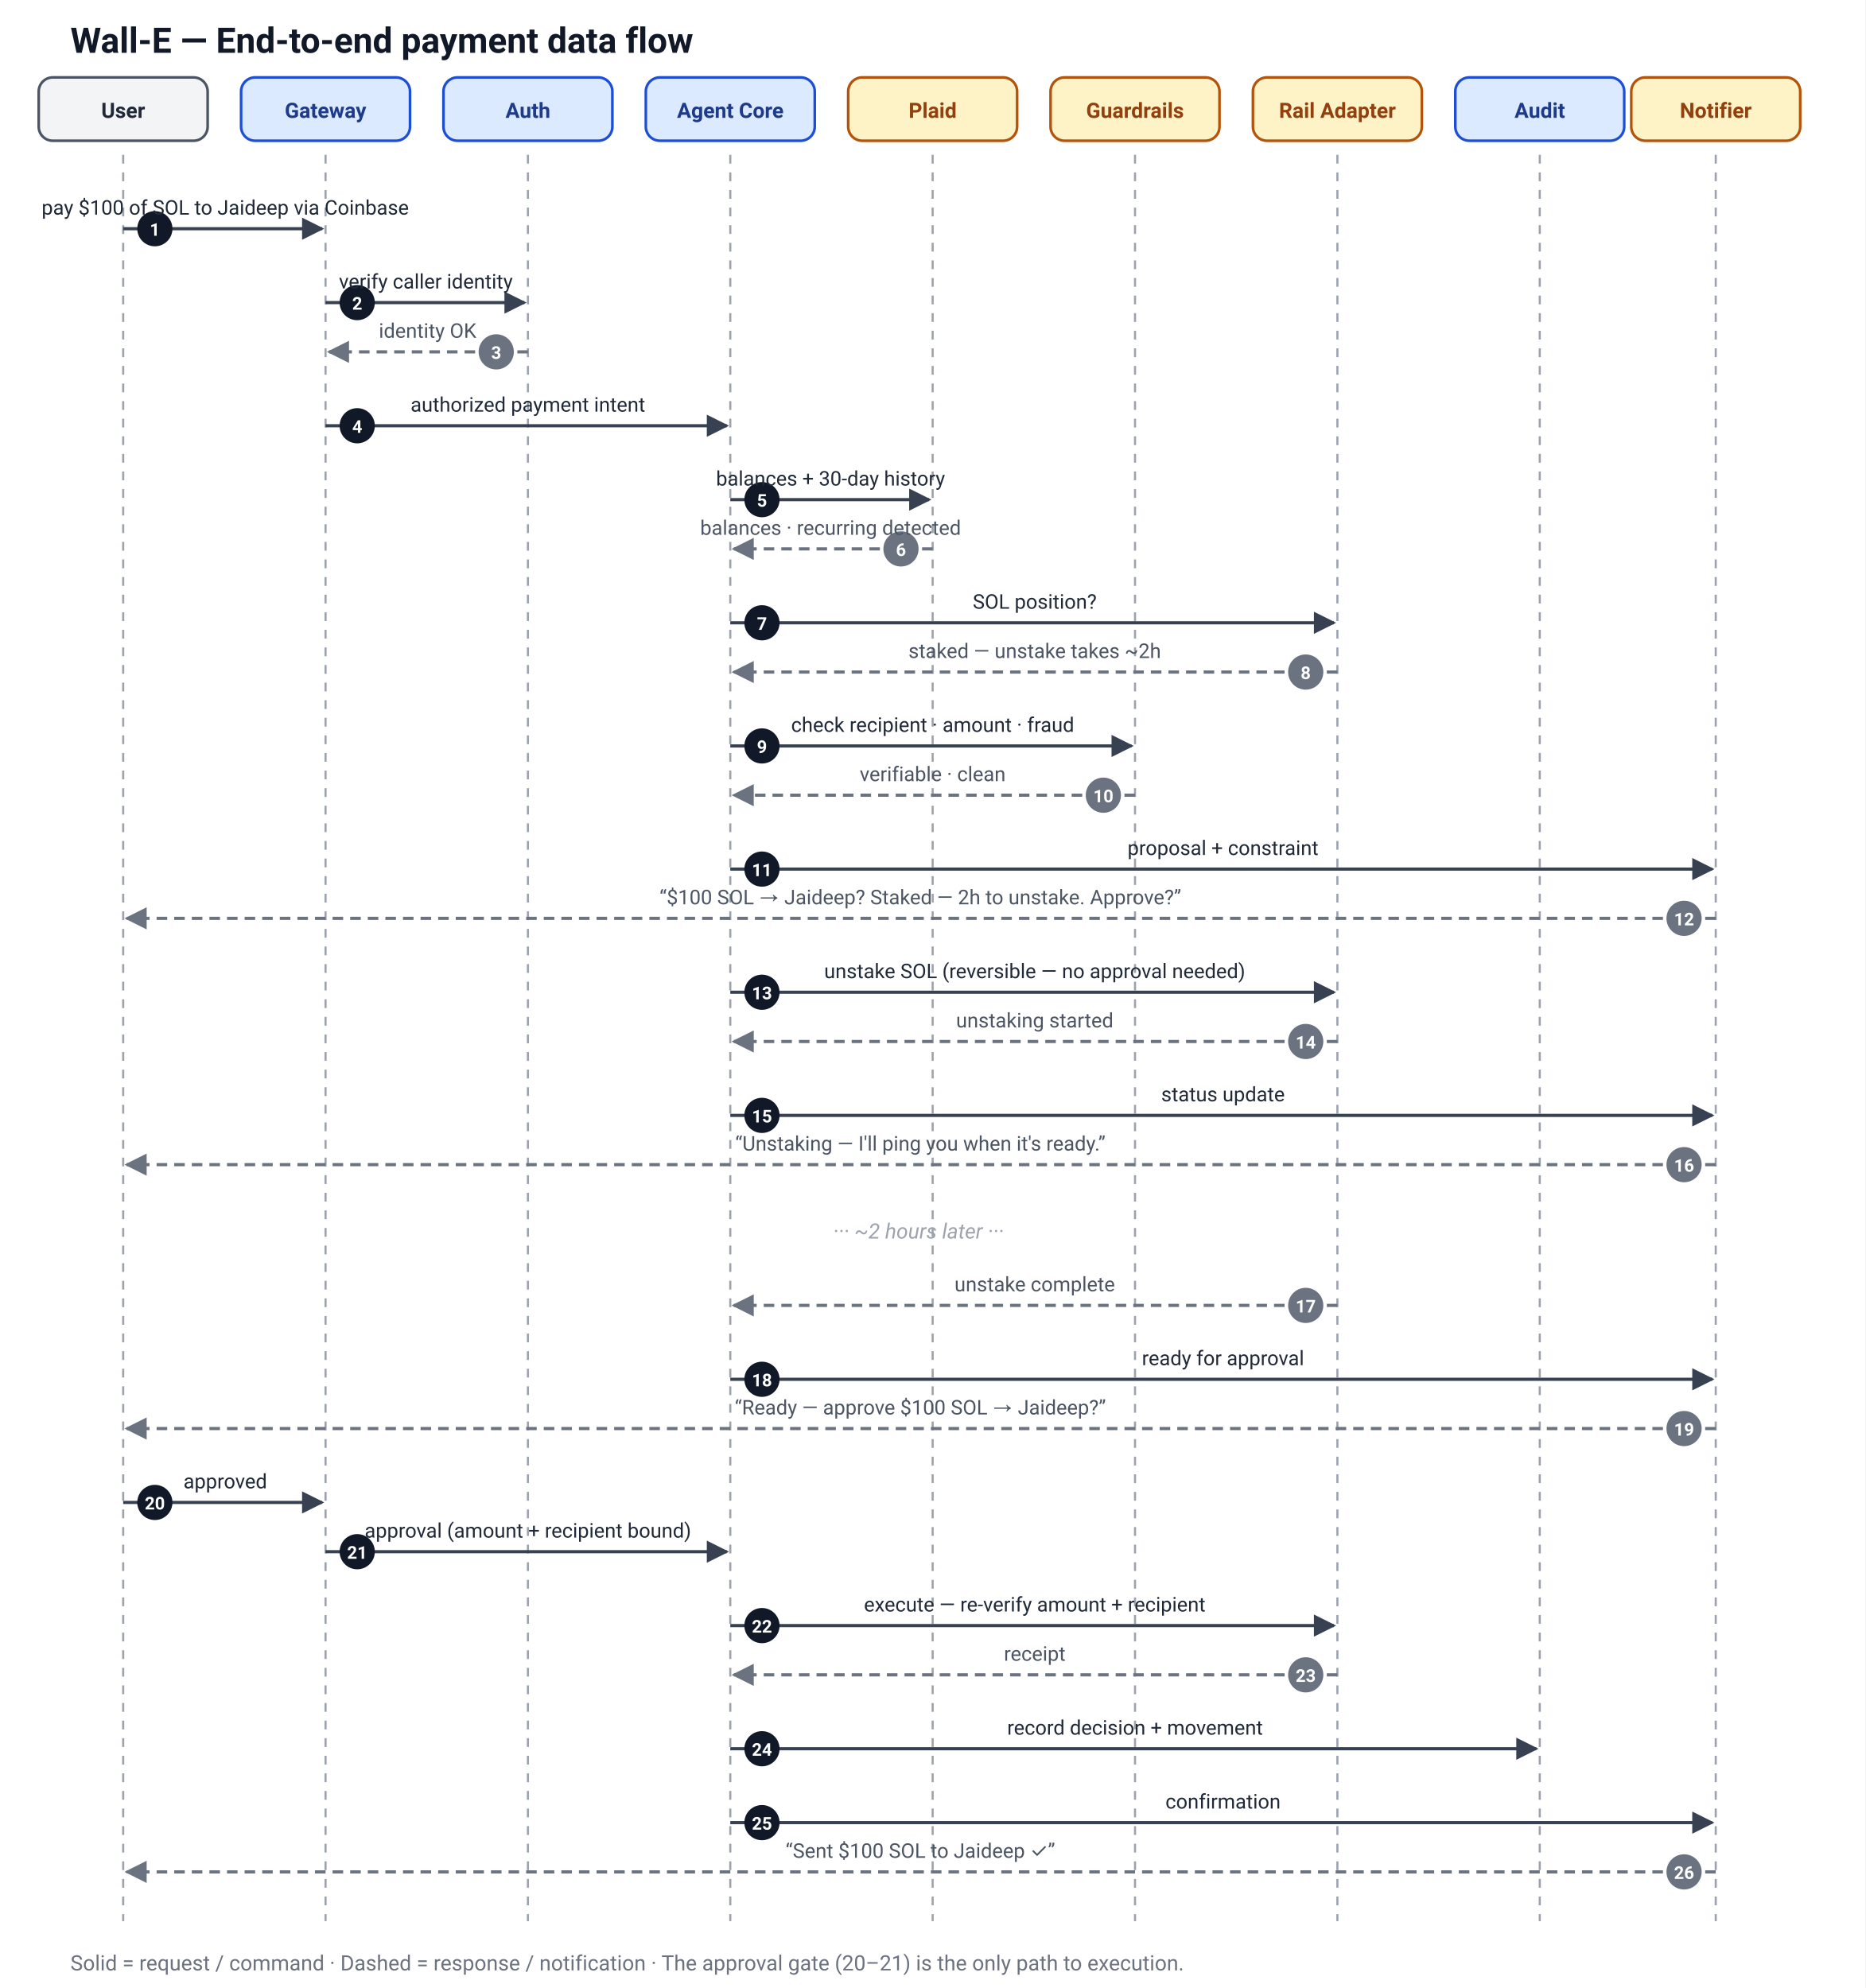
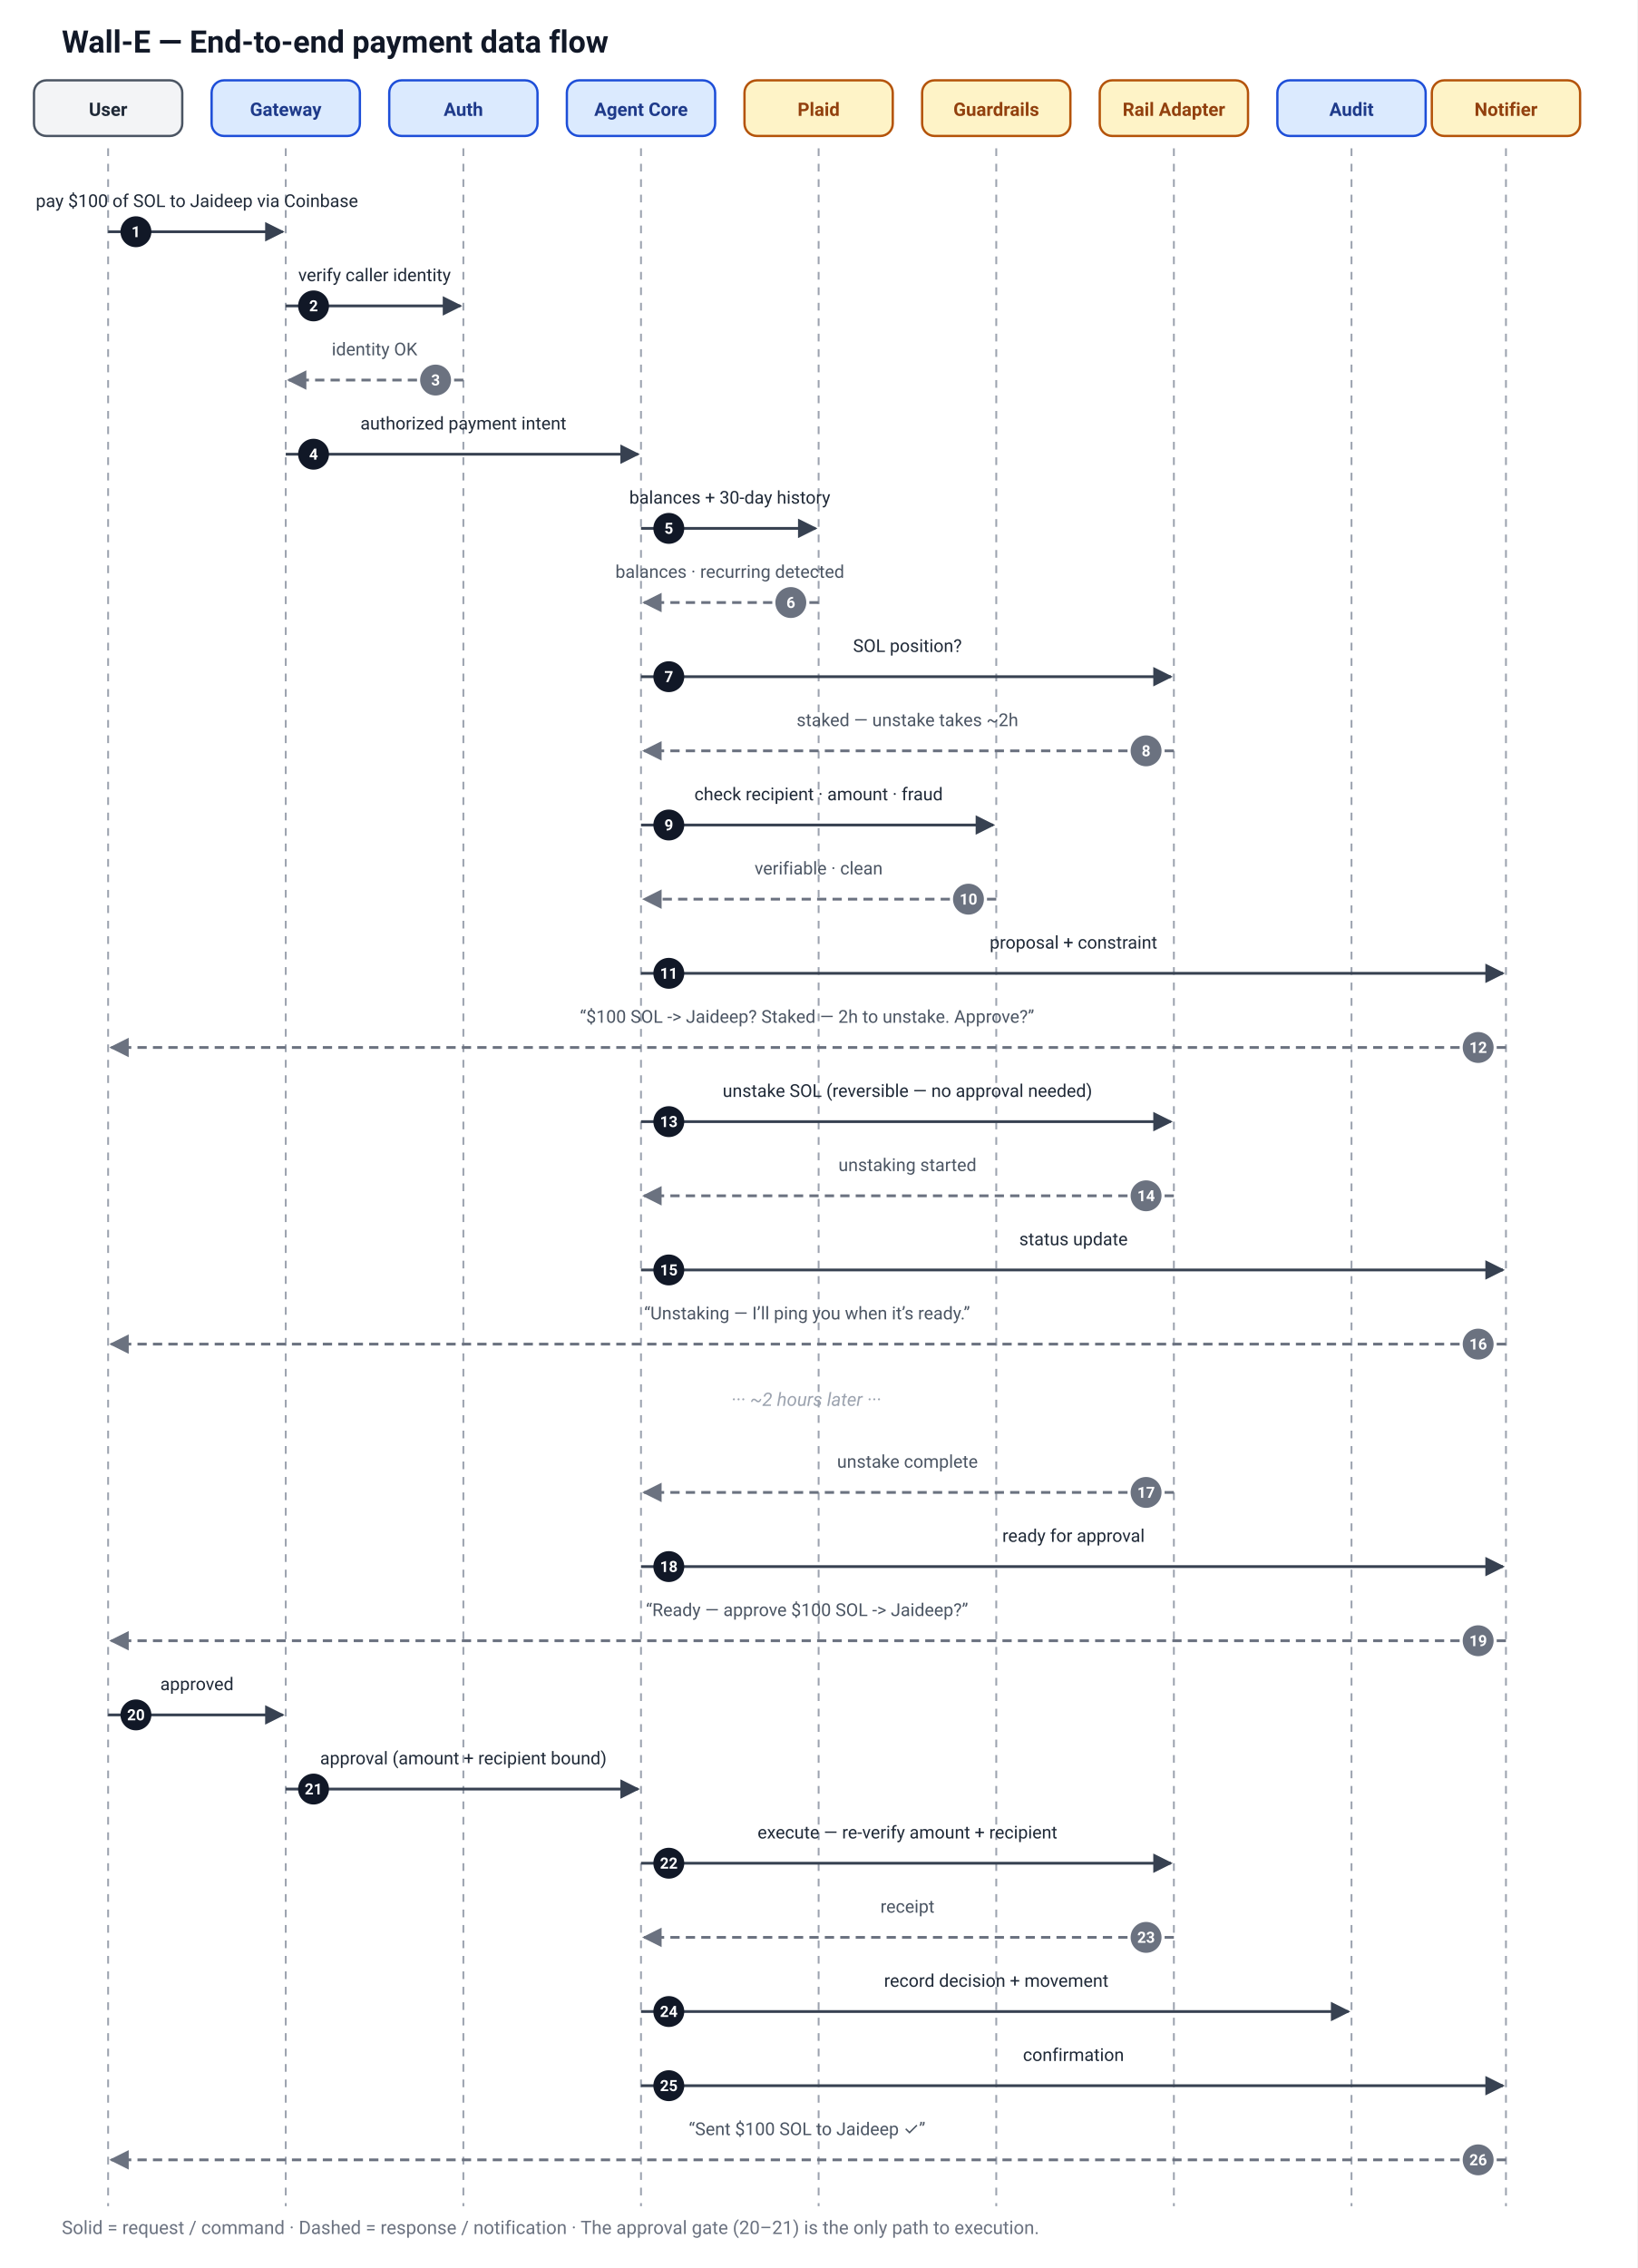
- <svg xmlns="http://www.w3.org/2000/svg" width="1060" height="1130" viewBox="0 0 1060 1130" font-family="ui-sans-serif, system-ui, -apple-system, 'Segoe UI', Roboto, Helvetica, Arial, sans-serif">
+ <svg xmlns="http://www.w3.org/2000/svg" width="1060" height="1468" viewBox="0 0 1060 1468" font-family="ui-sans-serif, system-ui, -apple-system, 'Segoe UI', Roboto, Helvetica, Arial, sans-serif">
  <defs>
    <marker id="arr" viewBox="0 0 10 10" refX="9" refY="5" markerWidth="7" markerHeight="7" orient="auto-start-reverse">
      <path d="M 0 0 L 10 5 L 0 10 z" fill="#374151" />
    </marker>
    <marker id="arrG" viewBox="0 0 10 10" refX="9" refY="5" markerWidth="7" markerHeight="7" orient="auto-start-reverse">
      <path d="M 0 0 L 10 5 L 0 10 z" fill="#6B7280" />
    </marker>
  </defs>
-   <rect x="0" y="0" width="1060" height="1130" fill="#FFFFFF" />
-   <text x="40" y="30" font-size="20" font-weight="700" fill="#111827">Wall-E — End-to-end payment data flow</text>
-   <g font-size="12" font-weight="700" text-anchor="middle">
-     <rect x="22" y="44" width="96" height="36" rx="8" fill="#F3F4F6" stroke="#4B5563" stroke-width="1.5" />
-     <text x="70" y="67" fill="#1F2937">User</text>
-     <rect x="137" y="44" width="96" height="36" rx="8" fill="#DBEAFE" stroke="#1D4ED8" stroke-width="1.5" />
-     <text x="185" y="67" fill="#1E3A8A">Gateway</text>
-     <rect x="252" y="44" width="96" height="36" rx="8" fill="#DBEAFE" stroke="#1D4ED8" stroke-width="1.5" />
-     <text x="300" y="67" fill="#1E3A8A">Auth</text>
-     <rect x="367" y="44" width="96" height="36" rx="8" fill="#DBEAFE" stroke="#1D4ED8" stroke-width="1.5" />
-     <text x="415" y="67" fill="#1E3A8A">Agent Core</text>
-     <rect x="482" y="44" width="96" height="36" rx="8" fill="#FEF3C7" stroke="#B45309" stroke-width="1.5" />
-     <text x="530" y="67" fill="#92400E">Plaid</text>
-     <rect x="597" y="44" width="96" height="36" rx="8" fill="#FEF3C7" stroke="#B45309" stroke-width="1.5" />
-     <text x="645" y="67" fill="#92400E">Guardrails</text>
-     <rect x="712" y="44" width="96" height="36" rx="8" fill="#FEF3C7" stroke="#B45309" stroke-width="1.5" />
-     <text x="760" y="67" fill="#92400E">Rail Adapter</text>
-     <rect x="827" y="44" width="96" height="36" rx="8" fill="#DBEAFE" stroke="#1D4ED8" stroke-width="1.5" />
-     <text x="875" y="67" fill="#1E3A8A">Audit</text>
-     <rect x="927" y="44" width="96" height="36" rx="8" fill="#FEF3C7" stroke="#B45309" stroke-width="1.5" />
-     <text x="975" y="67" fill="#92400E">Notifier</text>
-   </g>
+   <rect x="0" y="0" width="1060" height="1468" fill="#FFFFFF" />
+   <text x="40" y="34" font-size="20" font-weight="700" fill="#111827">Wall-E — End-to-end payment data flow</text>
+   <rect x="22" y="52" width="96" height="36" rx="8" fill="#F3F4F6" stroke="#4B5563" stroke-width="1.5" />
+   <text x="70" y="75" font-size="12" font-weight="700" fill="#1F2937" text-anchor="middle">User</text>
+   <rect x="137" y="52" width="96" height="36" rx="8" fill="#DBEAFE" stroke="#1D4ED8" stroke-width="1.5" />
+   <text x="185" y="75" font-size="12" font-weight="700" fill="#1E3A8A" text-anchor="middle">Gateway</text>
+   <rect x="252" y="52" width="96" height="36" rx="8" fill="#DBEAFE" stroke="#1D4ED8" stroke-width="1.5" />
+   <text x="300" y="75" font-size="12" font-weight="700" fill="#1E3A8A" text-anchor="middle">Auth</text>
+   <rect x="367" y="52" width="96" height="36" rx="8" fill="#DBEAFE" stroke="#1D4ED8" stroke-width="1.5" />
+   <text x="415" y="75" font-size="12" font-weight="700" fill="#1E3A8A" text-anchor="middle">Agent Core</text>
+   <rect x="482" y="52" width="96" height="36" rx="8" fill="#FEF3C7" stroke="#B45309" stroke-width="1.5" />
+   <text x="530" y="75" font-size="12" font-weight="700" fill="#92400E" text-anchor="middle">Plaid</text>
+   <rect x="597" y="52" width="96" height="36" rx="8" fill="#FEF3C7" stroke="#B45309" stroke-width="1.5" />
+   <text x="645" y="75" font-size="12" font-weight="700" fill="#92400E" text-anchor="middle">Guardrails</text>
+   <rect x="712" y="52" width="96" height="36" rx="8" fill="#FEF3C7" stroke="#B45309" stroke-width="1.5" />
+   <text x="760" y="75" font-size="12" font-weight="700" fill="#92400E" text-anchor="middle">Rail Adapter</text>
+   <rect x="827" y="52" width="96" height="36" rx="8" fill="#DBEAFE" stroke="#1D4ED8" stroke-width="1.5" />
+   <text x="875" y="75" font-size="12" font-weight="700" fill="#1E3A8A" text-anchor="middle">Audit</text>
+   <rect x="927" y="52" width="96" height="36" rx="8" fill="#FEF3C7" stroke="#B45309" stroke-width="1.5" />
+   <text x="975" y="75" font-size="12" font-weight="700" fill="#92400E" text-anchor="middle">Notifier</text>
  <g stroke="#9CA3AF" stroke-width="1.2" stroke-dasharray="5 5">
-     <line x1="70" y1="88" x2="70" y2="1092" />
-     <line x1="185" y1="88" x2="185" y2="1092" />
-     <line x1="300" y1="88" x2="300" y2="1092" />
-     <line x1="415" y1="88" x2="415" y2="1092" />
-     <line x1="530" y1="88" x2="530" y2="1092" />
-     <line x1="645" y1="88" x2="645" y2="1092" />
-     <line x1="760" y1="88" x2="760" y2="1092" />
-     <line x1="875" y1="88" x2="875" y2="1092" />
-     <line x1="975" y1="88" x2="975" y2="1092" />
+     <line x1="70" y1="96" x2="70" y2="1428" />
+     <line x1="185" y1="96" x2="185" y2="1428" />
+     <line x1="300" y1="96" x2="300" y2="1428" />
+     <line x1="415" y1="96" x2="415" y2="1428" />
+     <line x1="530" y1="96" x2="530" y2="1428" />
+     <line x1="645" y1="96" x2="645" y2="1428" />
+     <line x1="760" y1="96" x2="760" y2="1428" />
+     <line x1="875" y1="96" x2="875" y2="1428" />
+     <line x1="975" y1="96" x2="975" y2="1428" />
  </g>
  <g font-size="11.5" fill="#1F2937" text-anchor="middle">
-     <line x1="70" y1="130" x2="183" y2="130" stroke="#374151" stroke-width="1.8" marker-end="url(#arr)" />
-     <circle cx="88" cy="130" r="10" fill="#111827" stroke="none" />
-     <text x="88" y="134" font-size="10" font-weight="700" fill="#FFFFFF" stroke="none">1</text>
-     <text x="128" y="122">pay $100 of SOL to Jaideep via Coinbase</text>
-     <line x1="185" y1="172" x2="298" y2="172" stroke="#374151" stroke-width="1.8" marker-end="url(#arr)" />
-     <circle cx="203" cy="172" r="10" fill="#111827" stroke="none" />
-     <text x="203" y="176" font-size="10" font-weight="700" fill="#FFFFFF" stroke="none">2</text>
-     <text x="242" y="164">verify caller identity</text>
-     <line x1="300" y1="200" x2="187" y2="200" stroke="#6B7280" stroke-width="1.8" stroke-dasharray="6 4" marker-end="url(#arrG)" />
-     <circle cx="282" cy="200" r="10" fill="#6B7280" stroke="none" />
-     <text x="282" y="204" font-size="10" font-weight="700" fill="#FFFFFF" stroke="none">3</text>
-     <text x="243" y="192" fill="#4B5563">identity OK</text>
-     <line x1="185" y1="242" x2="413" y2="242" stroke="#374151" stroke-width="1.8" marker-end="url(#arr)" />
-     <circle cx="203" cy="242" r="10" fill="#111827" stroke="none" />
-     <text x="203" y="246" font-size="10" font-weight="700" fill="#FFFFFF" stroke="none">4</text>
-     <text x="300" y="234">authorized payment intent</text>
-     <line x1="415" y1="284" x2="528" y2="284" stroke="#374151" stroke-width="1.8" marker-end="url(#arr)" />
-     <circle cx="433" cy="284" r="10" fill="#111827" stroke="none" />
-     <text x="433" y="288" font-size="10" font-weight="700" fill="#FFFFFF" stroke="none">5</text>
-     <text x="472" y="276">balances + 30-day history</text>
-     <line x1="530" y1="312" x2="417" y2="312" stroke="#6B7280" stroke-width="1.8" stroke-dasharray="6 4" marker-end="url(#arrG)" />
-     <circle cx="512" cy="312" r="10" fill="#6B7280" stroke="none" />
-     <text x="512" y="316" font-size="10" font-weight="700" fill="#FFFFFF" stroke="none">6</text>
-     <text x="472" y="304" fill="#4B5563">balances · recurring detected</text>
-     <line x1="415" y1="354" x2="758" y2="354" stroke="#374151" stroke-width="1.8" marker-end="url(#arr)" />
-     <circle cx="433" cy="354" r="10" fill="#111827" stroke="none" />
-     <text x="433" y="358" font-size="10" font-weight="700" fill="#FFFFFF" stroke="none">7</text>
-     <text x="588" y="346">SOL position?</text>
-     <line x1="760" y1="382" x2="417" y2="382" stroke="#6B7280" stroke-width="1.8" stroke-dasharray="6 4" marker-end="url(#arrG)" />
-     <circle cx="742" cy="382" r="10" fill="#6B7280" stroke="none" />
-     <text x="742" y="386" font-size="10" font-weight="700" fill="#FFFFFF" stroke="none">8</text>
-     <text x="588" y="374" fill="#4B5563">staked — unstake takes ~2h</text>
-     <line x1="415" y1="424" x2="643" y2="424" stroke="#374151" stroke-width="1.8" marker-end="url(#arr)" />
-     <circle cx="433" cy="424" r="10" fill="#111827" stroke="none" />
-     <text x="433" y="428" font-size="10" font-weight="700" fill="#FFFFFF" stroke="none">9</text>
-     <text x="530" y="416">check recipient · amount · fraud</text>
-     <line x1="645" y1="452" x2="417" y2="452" stroke="#6B7280" stroke-width="1.8" stroke-dasharray="6 4" marker-end="url(#arrG)" />
-     <circle cx="627" cy="452" r="10" fill="#6B7280" stroke="none" />
-     <text x="627" y="456" font-size="10" font-weight="700" fill="#FFFFFF" stroke="none">10</text>
-     <text x="530" y="444" fill="#4B5563">verifiable · clean</text>
-     <line x1="415" y1="494" x2="973" y2="494" stroke="#374151" stroke-width="1.8" marker-end="url(#arr)" />
-     <circle cx="433" cy="494" r="10" fill="#111827" stroke="none" />
-     <text x="433" y="498" font-size="10" font-weight="700" fill="#FFFFFF" stroke="none">11</text>
-     <text x="695" y="486">proposal + constraint</text>
-     <line x1="975" y1="522" x2="72" y2="522" stroke="#6B7280" stroke-width="1.8" stroke-dasharray="6 4" marker-end="url(#arrG)" />
-     <circle cx="957" cy="522" r="10" fill="#6B7280" stroke="none" />
-     <text x="957" y="526" font-size="10" font-weight="700" fill="#FFFFFF" stroke="none">12</text>
-     <text x="523" y="514" fill="#4B5563">“$100 SOL → Jaideep? Staked — 2h to unstake. Approve?”</text>
-     <line x1="415" y1="564" x2="758" y2="564" stroke="#374151" stroke-width="1.8" marker-end="url(#arr)" />
-     <circle cx="433" cy="564" r="10" fill="#111827" stroke="none" />
-     <text x="433" y="568" font-size="10" font-weight="700" fill="#FFFFFF" stroke="none">13</text>
-     <text x="588" y="556">unstake SOL (reversible — no approval needed)</text>
-     <line x1="760" y1="592" x2="417" y2="592" stroke="#6B7280" stroke-width="1.8" stroke-dasharray="6 4" marker-end="url(#arrG)" />
-     <circle cx="742" cy="592" r="10" fill="#6B7280" stroke="none" />
-     <text x="742" y="596" font-size="10" font-weight="700" fill="#FFFFFF" stroke="none">14</text>
-     <text x="588" y="584" fill="#4B5563">unstaking started</text>
-     <line x1="415" y1="634" x2="973" y2="634" stroke="#374151" stroke-width="1.8" marker-end="url(#arr)" />
-     <circle cx="433" cy="634" r="10" fill="#111827" stroke="none" />
-     <text x="433" y="638" font-size="10" font-weight="700" fill="#FFFFFF" stroke="none">15</text>
-     <text x="695" y="626">status update</text>
-     <line x1="975" y1="662" x2="72" y2="662" stroke="#6B7280" stroke-width="1.8" stroke-dasharray="6 4" marker-end="url(#arrG)" />
-     <circle cx="957" cy="662" r="10" fill="#6B7280" stroke="none" />
-     <text x="957" y="666" font-size="10" font-weight="700" fill="#FFFFFF" stroke="none">16</text>
-     <text x="523" y="654" fill="#4B5563">“Unstaking — I'll ping you when it's ready.”</text>
-     <text x="522" y="704" font-size="12" font-style="italic" fill="#9CA3AF" stroke="none">··· ~2 hours later ···</text>
-     <line x1="760" y1="742" x2="417" y2="742" stroke="#6B7280" stroke-width="1.8" stroke-dasharray="6 4" marker-end="url(#arrG)" />
-     <circle cx="742" cy="742" r="10" fill="#6B7280" stroke="none" />
-     <text x="742" y="746" font-size="10" font-weight="700" fill="#FFFFFF" stroke="none">17</text>
-     <text x="588" y="734" fill="#4B5563">unstake complete</text>
-     <line x1="415" y1="784" x2="973" y2="784" stroke="#374151" stroke-width="1.8" marker-end="url(#arr)" />
-     <circle cx="433" cy="784" r="10" fill="#111827" stroke="none" />
-     <text x="433" y="788" font-size="10" font-weight="700" fill="#FFFFFF" stroke="none">18</text>
-     <text x="695" y="776">ready for approval</text>
-     <line x1="975" y1="812" x2="72" y2="812" stroke="#6B7280" stroke-width="1.8" stroke-dasharray="6 4" marker-end="url(#arrG)" />
-     <circle cx="957" cy="812" r="10" fill="#6B7280" stroke="none" />
-     <text x="957" y="816" font-size="10" font-weight="700" fill="#FFFFFF" stroke="none">19</text>
-     <text x="523" y="804" fill="#4B5563">“Ready — approve $100 SOL → Jaideep?”</text>
-     <line x1="70" y1="854" x2="183" y2="854" stroke="#374151" stroke-width="1.8" marker-end="url(#arr)" />
-     <circle cx="88" cy="854" r="10" fill="#111827" stroke="none" />
-     <text x="88" y="858" font-size="10" font-weight="700" fill="#FFFFFF" stroke="none">20</text>
-     <text x="128" y="846">approved</text>
-     <line x1="185" y1="882" x2="413" y2="882" stroke="#374151" stroke-width="1.8" marker-end="url(#arr)" />
-     <circle cx="203" cy="882" r="10" fill="#111827" stroke="none" />
-     <text x="203" y="886" font-size="10" font-weight="700" fill="#FFFFFF" stroke="none">21</text>
-     <text x="300" y="874">approval (amount + recipient bound)</text>
-     <line x1="415" y1="924" x2="758" y2="924" stroke="#374151" stroke-width="1.8" marker-end="url(#arr)" />
-     <circle cx="433" cy="924" r="10" fill="#111827" stroke="none" />
-     <text x="433" y="928" font-size="10" font-weight="700" fill="#FFFFFF" stroke="none">22</text>
-     <text x="588" y="916">execute — re-verify amount + recipient</text>
-     <line x1="760" y1="952" x2="417" y2="952" stroke="#6B7280" stroke-width="1.8" stroke-dasharray="6 4" marker-end="url(#arrG)" />
-     <circle cx="742" cy="952" r="10" fill="#6B7280" stroke="none" />
-     <text x="742" y="956" font-size="10" font-weight="700" fill="#FFFFFF" stroke="none">23</text>
-     <text x="588" y="944" fill="#4B5563">receipt</text>
-     <line x1="415" y1="994" x2="873" y2="994" stroke="#374151" stroke-width="1.8" marker-end="url(#arr)" />
-     <circle cx="433" cy="994" r="10" fill="#111827" stroke="none" />
-     <text x="433" y="998" font-size="10" font-weight="700" fill="#FFFFFF" stroke="none">24</text>
-     <text x="645" y="986">record decision + movement</text>
-     <line x1="415" y1="1036" x2="973" y2="1036" stroke="#374151" stroke-width="1.8" marker-end="url(#arr)" />
-     <circle cx="433" cy="1036" r="10" fill="#111827" stroke="none" />
-     <text x="433" y="1040" font-size="10" font-weight="700" fill="#FFFFFF" stroke="none">25</text>
-     <text x="695" y="1028">confirmation</text>
-     <line x1="975" y1="1064" x2="72" y2="1064" stroke="#6B7280" stroke-width="1.8" stroke-dasharray="6 4" marker-end="url(#arrG)" />
-     <circle cx="957" cy="1064" r="10" fill="#6B7280" stroke="none" />
-     <text x="957" y="1068" font-size="10" font-weight="700" fill="#FFFFFF" stroke="none">26</text>
-     <text x="523" y="1056" fill="#4B5563">“Sent $100 SOL to Jaideep ✓”</text>
+     <line x1="70" y1="150" x2="183" y2="150" stroke="#374151" stroke-width="1.8" marker-end="url(#arr)" />
+     <circle cx="88" cy="150" r="10" fill="#111827" />
+     <text x="88" y="153.5" font-size="10" font-weight="700" fill="#FFFFFF">1</text>
+     <text x="127.5" y="134" fill="#1F2937">pay $100 of SOL to Jaideep via Coinbase</text>
+     <line x1="185" y1="198" x2="298" y2="198" stroke="#374151" stroke-width="1.8" marker-end="url(#arr)" />
+     <circle cx="203" cy="198" r="10" fill="#111827" />
+     <text x="203" y="201.5" font-size="10" font-weight="700" fill="#FFFFFF">2</text>
+     <text x="242.5" y="182" fill="#1F2937">verify caller identity</text>
+     <line x1="300" y1="246" x2="187" y2="246" stroke="#6B7280" stroke-width="1.8" stroke-dasharray="6 4" marker-end="url(#arrG)" />
+     <circle cx="282" cy="246" r="10" fill="#6B7280" />
+     <text x="282" y="249.5" font-size="10" font-weight="700" fill="#FFFFFF">3</text>
+     <text x="242.5" y="230" fill="#4B5563">identity OK</text>
+     <line x1="185" y1="294" x2="413" y2="294" stroke="#374151" stroke-width="1.8" marker-end="url(#arr)" />
+     <circle cx="203" cy="294" r="10" fill="#111827" />
+     <text x="203" y="297.5" font-size="10" font-weight="700" fill="#FFFFFF">4</text>
+     <text x="300.0" y="278" fill="#1F2937">authorized payment intent</text>
+     <line x1="415" y1="342" x2="528" y2="342" stroke="#374151" stroke-width="1.8" marker-end="url(#arr)" />
+     <circle cx="433" cy="342" r="10" fill="#111827" />
+     <text x="433" y="345.5" font-size="10" font-weight="700" fill="#FFFFFF">5</text>
+     <text x="472.5" y="326" fill="#1F2937">balances + 30-day history</text>
+     <line x1="530" y1="390" x2="417" y2="390" stroke="#6B7280" stroke-width="1.8" stroke-dasharray="6 4" marker-end="url(#arrG)" />
+     <circle cx="512" cy="390" r="10" fill="#6B7280" />
+     <text x="512" y="393.5" font-size="10" font-weight="700" fill="#FFFFFF">6</text>
+     <text x="472.5" y="374" fill="#4B5563">balances · recurring detected</text>
+     <line x1="415" y1="438" x2="758" y2="438" stroke="#374151" stroke-width="1.8" marker-end="url(#arr)" />
+     <circle cx="433" cy="438" r="10" fill="#111827" />
+     <text x="433" y="441.5" font-size="10" font-weight="700" fill="#FFFFFF">7</text>
+     <text x="587.5" y="422" fill="#1F2937">SOL position?</text>
+     <line x1="760" y1="486" x2="417" y2="486" stroke="#6B7280" stroke-width="1.8" stroke-dasharray="6 4" marker-end="url(#arrG)" />
+     <circle cx="742" cy="486" r="10" fill="#6B7280" />
+     <text x="742" y="489.5" font-size="10" font-weight="700" fill="#FFFFFF">8</text>
+     <text x="587.5" y="470" fill="#4B5563">staked — unstake takes ~2h</text>
+     <line x1="415" y1="534" x2="643" y2="534" stroke="#374151" stroke-width="1.8" marker-end="url(#arr)" />
+     <circle cx="433" cy="534" r="10" fill="#111827" />
+     <text x="433" y="537.5" font-size="10" font-weight="700" fill="#FFFFFF">9</text>
+     <text x="530.0" y="518" fill="#1F2937">check recipient · amount · fraud</text>
+     <line x1="645" y1="582" x2="417" y2="582" stroke="#6B7280" stroke-width="1.8" stroke-dasharray="6 4" marker-end="url(#arrG)" />
+     <circle cx="627" cy="582" r="10" fill="#6B7280" />
+     <text x="627" y="585.5" font-size="10" font-weight="700" fill="#FFFFFF">10</text>
+     <text x="530.0" y="566" fill="#4B5563">verifiable · clean</text>
+     <line x1="415" y1="630" x2="973" y2="630" stroke="#374151" stroke-width="1.8" marker-end="url(#arr)" />
+     <circle cx="433" cy="630" r="10" fill="#111827" />
+     <text x="433" y="633.5" font-size="10" font-weight="700" fill="#FFFFFF">11</text>
+     <text x="695.0" y="614" fill="#1F2937">proposal + constraint</text>
+     <line x1="975" y1="678" x2="72" y2="678" stroke="#6B7280" stroke-width="1.8" stroke-dasharray="6 4" marker-end="url(#arrG)" />
+     <circle cx="957" cy="678" r="10" fill="#6B7280" />
+     <text x="957" y="681.5" font-size="10" font-weight="700" fill="#FFFFFF">12</text>
+     <text x="522.5" y="662" fill="#4B5563">“$100 SOL -&gt; Jaideep? Staked — 2h to unstake. Approve?”</text>
+     <line x1="415" y1="726" x2="758" y2="726" stroke="#374151" stroke-width="1.8" marker-end="url(#arr)" />
+     <circle cx="433" cy="726" r="10" fill="#111827" />
+     <text x="433" y="729.5" font-size="10" font-weight="700" fill="#FFFFFF">13</text>
+     <text x="587.5" y="710" fill="#1F2937">unstake SOL (reversible — no approval needed)</text>
+     <line x1="760" y1="774" x2="417" y2="774" stroke="#6B7280" stroke-width="1.8" stroke-dasharray="6 4" marker-end="url(#arrG)" />
+     <circle cx="742" cy="774" r="10" fill="#6B7280" />
+     <text x="742" y="777.5" font-size="10" font-weight="700" fill="#FFFFFF">14</text>
+     <text x="587.5" y="758" fill="#4B5563">unstaking started</text>
+     <line x1="415" y1="822" x2="973" y2="822" stroke="#374151" stroke-width="1.8" marker-end="url(#arr)" />
+     <circle cx="433" cy="822" r="10" fill="#111827" />
+     <text x="433" y="825.5" font-size="10" font-weight="700" fill="#FFFFFF">15</text>
+     <text x="695.0" y="806" fill="#1F2937">status update</text>
+     <line x1="975" y1="870" x2="72" y2="870" stroke="#6B7280" stroke-width="1.8" stroke-dasharray="6 4" marker-end="url(#arrG)" />
+     <circle cx="957" cy="870" r="10" fill="#6B7280" />
+     <text x="957" y="873.5" font-size="10" font-weight="700" fill="#FFFFFF">16</text>
+     <text x="522.5" y="854" fill="#4B5563">“Unstaking — I’ll ping you when it’s ready.”</text>
+     <text x="522" y="910" font-size="12" font-style="italic" fill="#9CA3AF">··· ~2 hours later ···</text>
+     <line x1="760" y1="966" x2="417" y2="966" stroke="#6B7280" stroke-width="1.8" stroke-dasharray="6 4" marker-end="url(#arrG)" />
+     <circle cx="742" cy="966" r="10" fill="#6B7280" />
+     <text x="742" y="969.5" font-size="10" font-weight="700" fill="#FFFFFF">17</text>
+     <text x="587.5" y="950" fill="#4B5563">unstake complete</text>
+     <line x1="415" y1="1014" x2="973" y2="1014" stroke="#374151" stroke-width="1.8" marker-end="url(#arr)" />
+     <circle cx="433" cy="1014" r="10" fill="#111827" />
+     <text x="433" y="1017.5" font-size="10" font-weight="700" fill="#FFFFFF">18</text>
+     <text x="695.0" y="998" fill="#1F2937">ready for approval</text>
+     <line x1="975" y1="1062" x2="72" y2="1062" stroke="#6B7280" stroke-width="1.8" stroke-dasharray="6 4" marker-end="url(#arrG)" />
+     <circle cx="957" cy="1062" r="10" fill="#6B7280" />
+     <text x="957" y="1065.5" font-size="10" font-weight="700" fill="#FFFFFF">19</text>
+     <text x="522.5" y="1046" fill="#4B5563">“Ready — approve $100 SOL -&gt; Jaideep?”</text>
+     <line x1="70" y1="1110" x2="183" y2="1110" stroke="#374151" stroke-width="1.8" marker-end="url(#arr)" />
+     <circle cx="88" cy="1110" r="10" fill="#111827" />
+     <text x="88" y="1113.5" font-size="10" font-weight="700" fill="#FFFFFF">20</text>
+     <text x="127.5" y="1094" fill="#1F2937">approved</text>
+     <line x1="185" y1="1158" x2="413" y2="1158" stroke="#374151" stroke-width="1.8" marker-end="url(#arr)" />
+     <circle cx="203" cy="1158" r="10" fill="#111827" />
+     <text x="203" y="1161.5" font-size="10" font-weight="700" fill="#FFFFFF">21</text>
+     <text x="300.0" y="1142" fill="#1F2937">approval (amount + recipient bound)</text>
+     <line x1="415" y1="1206" x2="758" y2="1206" stroke="#374151" stroke-width="1.8" marker-end="url(#arr)" />
+     <circle cx="433" cy="1206" r="10" fill="#111827" />
+     <text x="433" y="1209.5" font-size="10" font-weight="700" fill="#FFFFFF">22</text>
+     <text x="587.5" y="1190" fill="#1F2937">execute — re-verify amount + recipient</text>
+     <line x1="760" y1="1254" x2="417" y2="1254" stroke="#6B7280" stroke-width="1.8" stroke-dasharray="6 4" marker-end="url(#arrG)" />
+     <circle cx="742" cy="1254" r="10" fill="#6B7280" />
+     <text x="742" y="1257.5" font-size="10" font-weight="700" fill="#FFFFFF">23</text>
+     <text x="587.5" y="1238" fill="#4B5563">receipt</text>
+     <line x1="415" y1="1302" x2="873" y2="1302" stroke="#374151" stroke-width="1.8" marker-end="url(#arr)" />
+     <circle cx="433" cy="1302" r="10" fill="#111827" />
+     <text x="433" y="1305.5" font-size="10" font-weight="700" fill="#FFFFFF">24</text>
+     <text x="645.0" y="1286" fill="#1F2937">record decision + movement</text>
+     <line x1="415" y1="1350" x2="973" y2="1350" stroke="#374151" stroke-width="1.8" marker-end="url(#arr)" />
+     <circle cx="433" cy="1350" r="10" fill="#111827" />
+     <text x="433" y="1353.5" font-size="10" font-weight="700" fill="#FFFFFF">25</text>
+     <text x="695.0" y="1334" fill="#1F2937">confirmation</text>
+     <line x1="975" y1="1398" x2="72" y2="1398" stroke="#6B7280" stroke-width="1.8" stroke-dasharray="6 4" marker-end="url(#arrG)" />
+     <circle cx="957" cy="1398" r="10" fill="#6B7280" />
+     <text x="957" y="1401.5" font-size="10" font-weight="700" fill="#FFFFFF">26</text>
+     <text x="522.5" y="1382" fill="#4B5563">“Sent $100 SOL to Jaideep ✓”</text>
  </g>
-   <text x="40" y="1120" font-size="12" fill="#6B7280">Solid = request / command · Dashed = response / notification · The approval gate (20–21) is the only path to execution.</text>
+   <text x="40" y="1446" font-size="12" fill="#6B7280">Solid = request / command · Dashed = response / notification · The approval gate (20–21) is the only path to execution.</text>
</svg>
